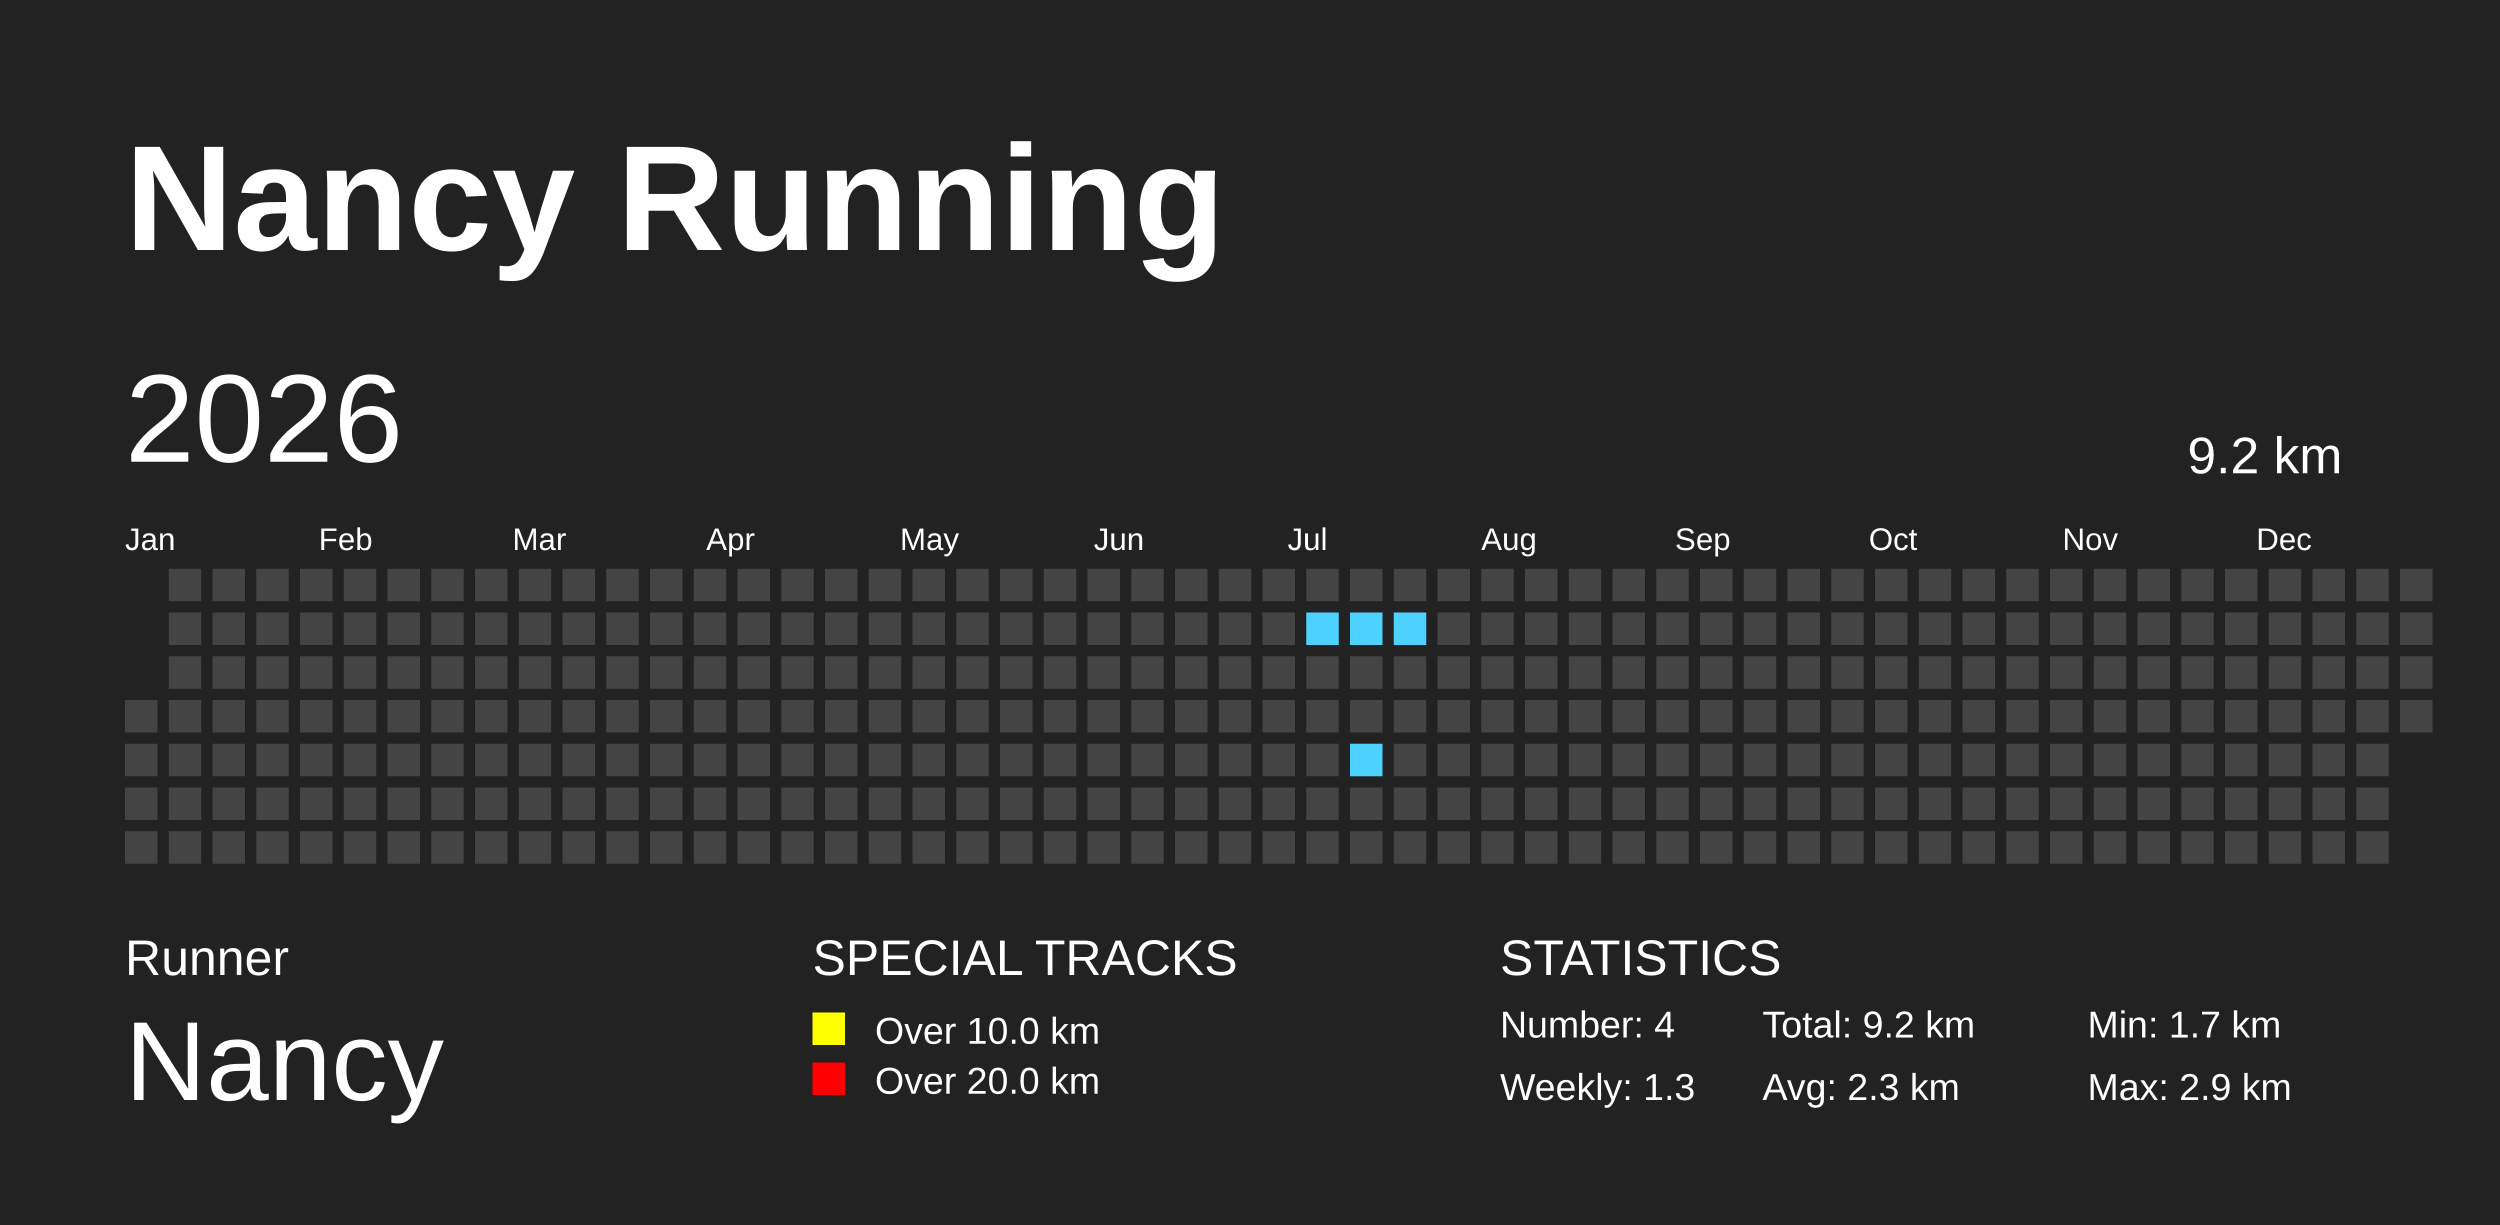
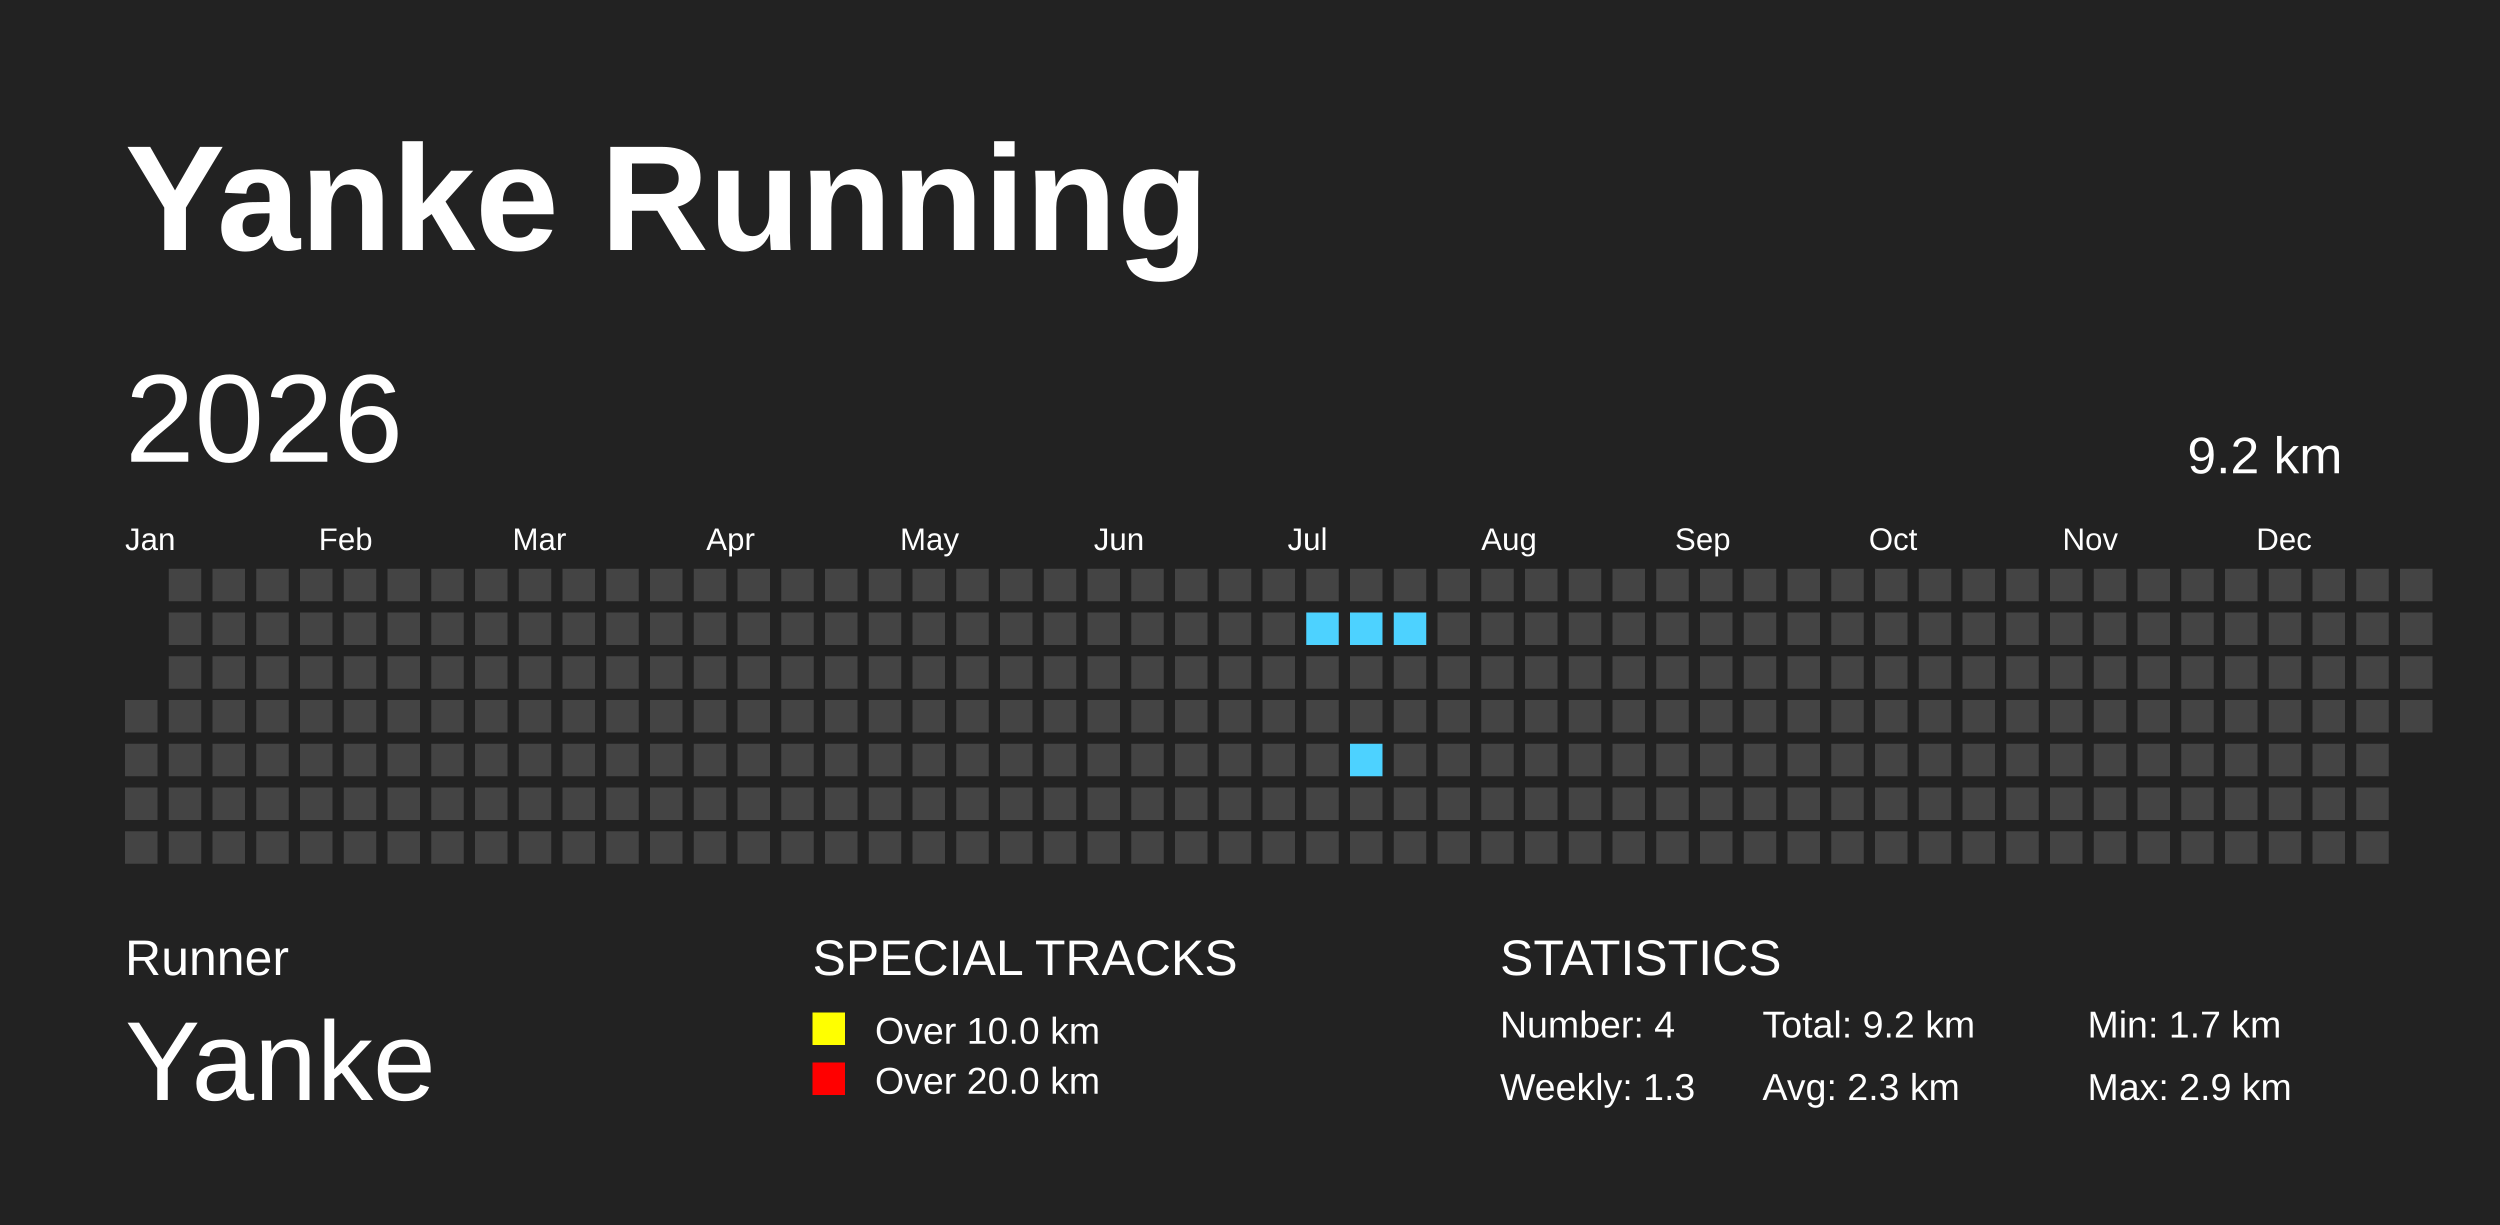
<svg xmlns="http://www.w3.org/2000/svg" baseProfile="full" height="98mm" version="1.1" viewBox="0,0,200,98" width="200mm">
  <defs>
    <pattern height="2" id="indoor-stripe" patternUnits="userSpaceOnUse" width="2">
      <line stroke="white" stroke-opacity="0.45" stroke-width="0.5" x1="0" x2="2" y1="2" y2="0" />
    </pattern>
  </defs>
  <rect fill="#222222" height="98" width="200" x="0" y="0" />
-   <text fill="#FFFFFF" style="font-size:12px; font-family:Arial; font-weight:bold;" x="10" y="20">Nancy Running</text>
+   <text fill="#FFFFFF" style="font-size:12px; font-family:Arial; font-weight:bold;" x="10" y="20">Yanke Running</text>
  <text fill="#FFFFFF" style="font-size:4px; font-family:Arial" x="10" y="78">Runner</text>
-   <text fill="#FFFFFF" style="font-size:9px; font-family:Arial" x="10" y="88">Nancy</text>
+   <text fill="#FFFFFF" style="font-size:9px; font-family:Arial" x="10" y="88">Yanke</text>
  <text fill="#FFFFFF" style="font-size:4px; font-family:Arial" x="65" y="78">SPECIAL TRACKS</text>
  <rect fill="yellow" height="2.6" width="2.6" x="65" y="81" />
  <text fill="#FFFFFF" style="font-size:3px; font-family:Arial" x="70" y="83.5">Over 10.0 km</text>
  <rect fill="red" height="2.6" width="2.6" x="65" y="85" />
  <text fill="#FFFFFF" style="font-size:3px; font-family:Arial" x="70" y="87.5">Over 20.0 km</text>
  <text fill="#FFFFFF" style="font-size:4px; font-family:Arial" x="120" y="78">STATISTICS</text>
  <text fill="#FFFFFF" style="font-size:3px; font-family:Arial" x="120" y="83">Number: 4</text>
  <text fill="#FFFFFF" style="font-size:3px; font-family:Arial" x="120" y="88">Weekly: 1.3</text>
  <text fill="#FFFFFF" style="font-size:3px; font-family:Arial" x="141" y="83">Total: 9.2 km</text>
  <text fill="#FFFFFF" style="font-size:3px; font-family:Arial" x="141" y="88">Avg: 2.3 km</text>
  <text fill="#FFFFFF" style="font-size:3px; font-family:Arial" x="167" y="83">Min: 1.7 km</text>
  <text fill="#FFFFFF" style="font-size:3px; font-family:Arial" x="167" y="88">Max: 2.9 km</text>
  <text dominant-baseline="hanging" fill="#FFFFFF" style="font-size:10.0px; font-family:Arial;" x="10" y="30">2026</text>
  <text dominant-baseline="hanging" fill="#FFFFFF" style="font-size:4.125px; font-family:Arial;" x="175" y="35">9.2 km</text>
  <text fill="#FFFFFF" style="font-size:2.5px; font-family:Arial" x="10.0" y="44">Jan</text>
  <text fill="#FFFFFF" style="font-size:2.5px; font-family:Arial" x="25.5" y="44">Feb</text>
  <text fill="#FFFFFF" style="font-size:2.5px; font-family:Arial" x="41.0" y="44">Mar</text>
  <text fill="#FFFFFF" style="font-size:2.5px; font-family:Arial" x="56.5" y="44">Apr</text>
  <text fill="#FFFFFF" style="font-size:2.5px; font-family:Arial" x="72.0" y="44">May</text>
  <text fill="#FFFFFF" style="font-size:2.5px; font-family:Arial" x="87.5" y="44">Jun</text>
  <text fill="#FFFFFF" style="font-size:2.5px; font-family:Arial" x="103.0" y="44">Jul</text>
  <text fill="#FFFFFF" style="font-size:2.5px; font-family:Arial" x="118.5" y="44">Aug</text>
  <text fill="#FFFFFF" style="font-size:2.5px; font-family:Arial" x="134.0" y="44">Sep</text>
  <text fill="#FFFFFF" style="font-size:2.5px; font-family:Arial" x="149.5" y="44">Oct</text>
  <text fill="#FFFFFF" style="font-size:2.5px; font-family:Arial" x="165.0" y="44">Nov</text>
  <text fill="#FFFFFF" style="font-size:2.5px; font-family:Arial" x="180.5" y="44">Dec</text>
  <rect fill="#444444" height="2.6" width="2.6" x="10.0" y="56.0" />
  <rect fill="#444444" height="2.6" width="2.6" x="10.0" y="59.5" />
  <rect fill="#444444" height="2.6" width="2.6" x="10.0" y="63.0" />
  <rect fill="#444444" height="2.6" width="2.6" x="10.0" y="66.5" />
  <rect fill="#444444" height="2.6" width="2.6" x="13.5" y="45.5" />
  <rect fill="#444444" height="2.6" width="2.6" x="13.5" y="49.0" />
  <rect fill="#444444" height="2.6" width="2.6" x="13.5" y="52.5" />
  <rect fill="#444444" height="2.6" width="2.6" x="13.5" y="56.0" />
  <rect fill="#444444" height="2.6" width="2.6" x="13.5" y="59.5" />
  <rect fill="#444444" height="2.6" width="2.6" x="13.5" y="63.0" />
  <rect fill="#444444" height="2.6" width="2.6" x="13.5" y="66.5" />
  <rect fill="#444444" height="2.6" width="2.6" x="17.0" y="45.5" />
  <rect fill="#444444" height="2.6" width="2.6" x="17.0" y="49.0" />
  <rect fill="#444444" height="2.6" width="2.6" x="17.0" y="52.5" />
  <rect fill="#444444" height="2.6" width="2.6" x="17.0" y="56.0" />
  <rect fill="#444444" height="2.6" width="2.6" x="17.0" y="59.5" />
  <rect fill="#444444" height="2.6" width="2.6" x="17.0" y="63.0" />
  <rect fill="#444444" height="2.6" width="2.6" x="17.0" y="66.5" />
  <rect fill="#444444" height="2.6" width="2.6" x="20.5" y="45.5" />
  <rect fill="#444444" height="2.6" width="2.6" x="20.5" y="49.0" />
  <rect fill="#444444" height="2.6" width="2.6" x="20.5" y="52.5" />
  <rect fill="#444444" height="2.6" width="2.6" x="20.5" y="56.0" />
  <rect fill="#444444" height="2.6" width="2.6" x="20.5" y="59.5" />
  <rect fill="#444444" height="2.6" width="2.6" x="20.5" y="63.0" />
  <rect fill="#444444" height="2.6" width="2.6" x="20.5" y="66.5" />
  <rect fill="#444444" height="2.6" width="2.6" x="24.0" y="45.5" />
  <rect fill="#444444" height="2.6" width="2.6" x="24.0" y="49.0" />
  <rect fill="#444444" height="2.6" width="2.6" x="24.0" y="52.5" />
  <rect fill="#444444" height="2.6" width="2.6" x="24.0" y="56.0" />
  <rect fill="#444444" height="2.6" width="2.6" x="24.0" y="59.5" />
  <rect fill="#444444" height="2.6" width="2.6" x="24.0" y="63.0" />
  <rect fill="#444444" height="2.6" width="2.6" x="24.0" y="66.5" />
  <rect fill="#444444" height="2.6" width="2.6" x="27.5" y="45.5" />
  <rect fill="#444444" height="2.6" width="2.6" x="27.5" y="49.0" />
  <rect fill="#444444" height="2.6" width="2.6" x="27.5" y="52.5" />
  <rect fill="#444444" height="2.6" width="2.6" x="27.5" y="56.0" />
  <rect fill="#444444" height="2.6" width="2.6" x="27.5" y="59.5" />
  <rect fill="#444444" height="2.6" width="2.6" x="27.5" y="63.0" />
  <rect fill="#444444" height="2.6" width="2.6" x="27.5" y="66.5" />
  <rect fill="#444444" height="2.6" width="2.6" x="31.0" y="45.5" />
  <rect fill="#444444" height="2.6" width="2.6" x="31.0" y="49.0" />
  <rect fill="#444444" height="2.6" width="2.6" x="31.0" y="52.5" />
  <rect fill="#444444" height="2.6" width="2.6" x="31.0" y="56.0" />
  <rect fill="#444444" height="2.6" width="2.6" x="31.0" y="59.5" />
  <rect fill="#444444" height="2.6" width="2.6" x="31.0" y="63.0" />
  <rect fill="#444444" height="2.6" width="2.6" x="31.0" y="66.5" />
  <rect fill="#444444" height="2.6" width="2.6" x="34.5" y="45.5" />
  <rect fill="#444444" height="2.6" width="2.6" x="34.5" y="49.0" />
  <rect fill="#444444" height="2.6" width="2.6" x="34.5" y="52.5" />
  <rect fill="#444444" height="2.6" width="2.6" x="34.5" y="56.0" />
  <rect fill="#444444" height="2.6" width="2.6" x="34.5" y="59.5" />
  <rect fill="#444444" height="2.6" width="2.6" x="34.5" y="63.0" />
  <rect fill="#444444" height="2.6" width="2.6" x="34.5" y="66.5" />
  <rect fill="#444444" height="2.6" width="2.6" x="38.0" y="45.5" />
  <rect fill="#444444" height="2.6" width="2.6" x="38.0" y="49.0" />
  <rect fill="#444444" height="2.6" width="2.6" x="38.0" y="52.5" />
  <rect fill="#444444" height="2.6" width="2.6" x="38.0" y="56.0" />
  <rect fill="#444444" height="2.6" width="2.6" x="38.0" y="59.5" />
  <rect fill="#444444" height="2.6" width="2.6" x="38.0" y="63.0" />
  <rect fill="#444444" height="2.6" width="2.6" x="38.0" y="66.5" />
  <rect fill="#444444" height="2.6" width="2.6" x="41.5" y="45.5" />
  <rect fill="#444444" height="2.6" width="2.6" x="41.5" y="49.0" />
  <rect fill="#444444" height="2.6" width="2.6" x="41.5" y="52.5" />
  <rect fill="#444444" height="2.6" width="2.6" x="41.5" y="56.0" />
  <rect fill="#444444" height="2.6" width="2.6" x="41.5" y="59.5" />
  <rect fill="#444444" height="2.6" width="2.6" x="41.5" y="63.0" />
  <rect fill="#444444" height="2.6" width="2.6" x="41.5" y="66.5" />
  <rect fill="#444444" height="2.6" width="2.6" x="45.0" y="45.5" />
  <rect fill="#444444" height="2.6" width="2.6" x="45.0" y="49.0" />
  <rect fill="#444444" height="2.6" width="2.6" x="45.0" y="52.5" />
  <rect fill="#444444" height="2.6" width="2.6" x="45.0" y="56.0" />
  <rect fill="#444444" height="2.6" width="2.6" x="45.0" y="59.5" />
  <rect fill="#444444" height="2.6" width="2.6" x="45.0" y="63.0" />
  <rect fill="#444444" height="2.6" width="2.6" x="45.0" y="66.5" />
  <rect fill="#444444" height="2.6" width="2.6" x="48.5" y="45.5" />
  <rect fill="#444444" height="2.6" width="2.6" x="48.5" y="49.0" />
  <rect fill="#444444" height="2.6" width="2.6" x="48.5" y="52.5" />
  <rect fill="#444444" height="2.6" width="2.6" x="48.5" y="56.0" />
  <rect fill="#444444" height="2.6" width="2.6" x="48.5" y="59.5" />
  <rect fill="#444444" height="2.6" width="2.6" x="48.5" y="63.0" />
  <rect fill="#444444" height="2.6" width="2.6" x="48.5" y="66.5" />
  <rect fill="#444444" height="2.6" width="2.6" x="52.0" y="45.5" />
  <rect fill="#444444" height="2.6" width="2.6" x="52.0" y="49.0" />
  <rect fill="#444444" height="2.6" width="2.6" x="52.0" y="52.5" />
  <rect fill="#444444" height="2.6" width="2.6" x="52.0" y="56.0" />
  <rect fill="#444444" height="2.6" width="2.6" x="52.0" y="59.5" />
  <rect fill="#444444" height="2.6" width="2.6" x="52.0" y="63.0" />
  <rect fill="#444444" height="2.6" width="2.6" x="52.0" y="66.5" />
  <rect fill="#444444" height="2.6" width="2.6" x="55.5" y="45.5" />
  <rect fill="#444444" height="2.6" width="2.6" x="55.5" y="49.0" />
  <rect fill="#444444" height="2.6" width="2.6" x="55.5" y="52.5" />
  <rect fill="#444444" height="2.6" width="2.6" x="55.5" y="56.0" />
  <rect fill="#444444" height="2.6" width="2.6" x="55.5" y="59.5" />
  <rect fill="#444444" height="2.6" width="2.6" x="55.5" y="63.0" />
  <rect fill="#444444" height="2.6" width="2.6" x="55.5" y="66.5" />
  <rect fill="#444444" height="2.6" width="2.6" x="59.0" y="45.5" />
  <rect fill="#444444" height="2.6" width="2.6" x="59.0" y="49.0" />
  <rect fill="#444444" height="2.6" width="2.6" x="59.0" y="52.5" />
  <rect fill="#444444" height="2.6" width="2.6" x="59.0" y="56.0" />
  <rect fill="#444444" height="2.6" width="2.6" x="59.0" y="59.5" />
  <rect fill="#444444" height="2.6" width="2.6" x="59.0" y="63.0" />
  <rect fill="#444444" height="2.6" width="2.6" x="59.0" y="66.5" />
  <rect fill="#444444" height="2.6" width="2.6" x="62.5" y="45.5" />
  <rect fill="#444444" height="2.6" width="2.6" x="62.5" y="49.0" />
  <rect fill="#444444" height="2.6" width="2.6" x="62.5" y="52.5" />
  <rect fill="#444444" height="2.6" width="2.6" x="62.5" y="56.0" />
  <rect fill="#444444" height="2.6" width="2.6" x="62.5" y="59.5" />
  <rect fill="#444444" height="2.6" width="2.6" x="62.5" y="63.0" />
  <rect fill="#444444" height="2.6" width="2.6" x="62.5" y="66.5" />
  <rect fill="#444444" height="2.6" width="2.6" x="66.0" y="45.5" />
  <rect fill="#444444" height="2.6" width="2.6" x="66.0" y="49.0" />
  <rect fill="#444444" height="2.6" width="2.6" x="66.0" y="52.5" />
  <rect fill="#444444" height="2.6" width="2.6" x="66.0" y="56.0" />
  <rect fill="#444444" height="2.6" width="2.6" x="66.0" y="59.5" />
  <rect fill="#444444" height="2.6" width="2.6" x="66.0" y="63.0" />
  <rect fill="#444444" height="2.6" width="2.6" x="66.0" y="66.5" />
  <rect fill="#444444" height="2.6" width="2.6" x="69.5" y="45.5" />
  <rect fill="#444444" height="2.6" width="2.6" x="69.5" y="49.0" />
  <rect fill="#444444" height="2.6" width="2.6" x="69.5" y="52.5" />
  <rect fill="#444444" height="2.6" width="2.6" x="69.5" y="56.0" />
  <rect fill="#444444" height="2.6" width="2.6" x="69.5" y="59.5" />
  <rect fill="#444444" height="2.6" width="2.6" x="69.5" y="63.0" />
  <rect fill="#444444" height="2.6" width="2.6" x="69.5" y="66.5" />
  <rect fill="#444444" height="2.6" width="2.6" x="73.0" y="45.5" />
  <rect fill="#444444" height="2.6" width="2.6" x="73.0" y="49.0" />
  <rect fill="#444444" height="2.6" width="2.6" x="73.0" y="52.5" />
  <rect fill="#444444" height="2.6" width="2.6" x="73.0" y="56.0" />
  <rect fill="#444444" height="2.6" width="2.6" x="73.0" y="59.5" />
  <rect fill="#444444" height="2.6" width="2.6" x="73.0" y="63.0" />
  <rect fill="#444444" height="2.6" width="2.6" x="73.0" y="66.5" />
  <rect fill="#444444" height="2.6" width="2.6" x="76.5" y="45.5" />
  <rect fill="#444444" height="2.6" width="2.6" x="76.5" y="49.0" />
  <rect fill="#444444" height="2.6" width="2.6" x="76.5" y="52.5" />
  <rect fill="#444444" height="2.6" width="2.6" x="76.5" y="56.0" />
  <rect fill="#444444" height="2.6" width="2.6" x="76.5" y="59.5" />
  <rect fill="#444444" height="2.6" width="2.6" x="76.5" y="63.0" />
  <rect fill="#444444" height="2.6" width="2.6" x="76.5" y="66.5" />
  <rect fill="#444444" height="2.6" width="2.6" x="80.0" y="45.5" />
  <rect fill="#444444" height="2.6" width="2.6" x="80.0" y="49.0" />
  <rect fill="#444444" height="2.6" width="2.6" x="80.0" y="52.5" />
  <rect fill="#444444" height="2.6" width="2.6" x="80.0" y="56.0" />
  <rect fill="#444444" height="2.6" width="2.6" x="80.0" y="59.5" />
  <rect fill="#444444" height="2.6" width="2.6" x="80.0" y="63.0" />
  <rect fill="#444444" height="2.6" width="2.6" x="80.0" y="66.5" />
  <rect fill="#444444" height="2.6" width="2.6" x="83.5" y="45.5" />
  <rect fill="#444444" height="2.6" width="2.6" x="83.5" y="49.0" />
  <rect fill="#444444" height="2.6" width="2.6" x="83.5" y="52.5" />
  <rect fill="#444444" height="2.6" width="2.6" x="83.5" y="56.0" />
  <rect fill="#444444" height="2.6" width="2.6" x="83.5" y="59.5" />
  <rect fill="#444444" height="2.6" width="2.6" x="83.5" y="63.0" />
  <rect fill="#444444" height="2.6" width="2.6" x="83.5" y="66.5" />
  <rect fill="#444444" height="2.6" width="2.6" x="87.0" y="45.5" />
  <rect fill="#444444" height="2.6" width="2.6" x="87.0" y="49.0" />
  <rect fill="#444444" height="2.6" width="2.6" x="87.0" y="52.5" />
  <rect fill="#444444" height="2.6" width="2.6" x="87.0" y="56.0" />
  <rect fill="#444444" height="2.6" width="2.6" x="87.0" y="59.5" />
  <rect fill="#444444" height="2.6" width="2.6" x="87.0" y="63.0" />
  <rect fill="#444444" height="2.6" width="2.6" x="87.0" y="66.5" />
  <rect fill="#444444" height="2.6" width="2.6" x="90.5" y="45.5" />
  <rect fill="#444444" height="2.6" width="2.6" x="90.5" y="49.0" />
  <rect fill="#444444" height="2.6" width="2.6" x="90.5" y="52.5" />
  <rect fill="#444444" height="2.6" width="2.6" x="90.5" y="56.0" />
  <rect fill="#444444" height="2.6" width="2.6" x="90.5" y="59.5" />
  <rect fill="#444444" height="2.6" width="2.6" x="90.5" y="63.0" />
  <rect fill="#444444" height="2.6" width="2.6" x="90.5" y="66.5" />
  <rect fill="#444444" height="2.6" width="2.6" x="94.0" y="45.5" />
  <rect fill="#444444" height="2.6" width="2.6" x="94.0" y="49.0" />
  <rect fill="#444444" height="2.6" width="2.6" x="94.0" y="52.5" />
  <rect fill="#444444" height="2.6" width="2.6" x="94.0" y="56.0" />
  <rect fill="#444444" height="2.6" width="2.6" x="94.0" y="59.5" />
  <rect fill="#444444" height="2.6" width="2.6" x="94.0" y="63.0" />
  <rect fill="#444444" height="2.6" width="2.6" x="94.0" y="66.5" />
  <rect fill="#444444" height="2.6" width="2.6" x="97.5" y="45.5" />
  <rect fill="#444444" height="2.6" width="2.6" x="97.5" y="49.0" />
  <rect fill="#444444" height="2.6" width="2.6" x="97.5" y="52.5" />
  <rect fill="#444444" height="2.6" width="2.6" x="97.5" y="56.0" />
  <rect fill="#444444" height="2.6" width="2.6" x="97.5" y="59.5" />
  <rect fill="#444444" height="2.6" width="2.6" x="97.5" y="63.0" />
  <rect fill="#444444" height="2.6" width="2.6" x="97.5" y="66.5" />
  <rect fill="#444444" height="2.6" width="2.6" x="101.0" y="45.5" />
  <rect fill="#444444" height="2.6" width="2.6" x="101.0" y="49.0" />
  <rect fill="#444444" height="2.6" width="2.6" x="101.0" y="52.5" />
  <rect fill="#444444" height="2.6" width="2.6" x="101.0" y="56.0" />
  <rect fill="#444444" height="2.6" width="2.6" x="101.0" y="59.5" />
  <rect fill="#444444" height="2.6" width="2.6" x="101.0" y="63.0" />
  <rect fill="#444444" height="2.6" width="2.6" x="101.0" y="66.5" />
  <rect fill="#444444" height="2.6" width="2.6" x="104.5" y="45.5" />
  <rect fill="#4DD2FF" height="2.6" width="2.6" x="104.5" y="49.0" />
  <rect fill="#444444" height="2.6" width="2.6" x="104.5" y="52.5" />
  <rect fill="#444444" height="2.6" width="2.6" x="104.5" y="56.0" />
  <rect fill="#444444" height="2.6" width="2.6" x="104.5" y="59.5" />
  <rect fill="#444444" height="2.6" width="2.6" x="104.5" y="63.0" />
  <rect fill="#444444" height="2.6" width="2.6" x="104.5" y="66.5" />
  <rect fill="#444444" height="2.6" width="2.6" x="108.0" y="45.5" />
  <rect fill="#4DD2FF" height="2.6" width="2.6" x="108.0" y="49.0" />
  <rect fill="#444444" height="2.6" width="2.6" x="108.0" y="52.5" />
  <rect fill="#444444" height="2.6" width="2.6" x="108.0" y="56.0" />
  <rect fill="#4DD2FF" height="2.6" width="2.6" x="108.0" y="59.5" />
  <rect fill="#444444" height="2.6" width="2.6" x="108.0" y="63.0" />
  <rect fill="#444444" height="2.6" width="2.6" x="108.0" y="66.5" />
  <rect fill="#444444" height="2.6" width="2.6" x="111.5" y="45.5" />
  <rect fill="#4DD2FF" height="2.6" width="2.6" x="111.5" y="49.0" />
  <rect fill="#444444" height="2.6" width="2.6" x="111.5" y="52.5" />
  <rect fill="#444444" height="2.6" width="2.6" x="111.5" y="56.0" />
  <rect fill="#444444" height="2.6" width="2.6" x="111.5" y="59.5" />
  <rect fill="#444444" height="2.6" width="2.6" x="111.5" y="63.0" />
  <rect fill="#444444" height="2.6" width="2.6" x="111.5" y="66.5" />
  <rect fill="#444444" height="2.6" width="2.6" x="115.0" y="45.5" />
  <rect fill="#444444" height="2.6" width="2.6" x="115.0" y="49.0" />
  <rect fill="#444444" height="2.6" width="2.6" x="115.0" y="52.5" />
  <rect fill="#444444" height="2.6" width="2.6" x="115.0" y="56.0" />
  <rect fill="#444444" height="2.6" width="2.6" x="115.0" y="59.5" />
  <rect fill="#444444" height="2.6" width="2.6" x="115.0" y="63.0" />
  <rect fill="#444444" height="2.6" width="2.6" x="115.0" y="66.5" />
  <rect fill="#444444" height="2.6" width="2.6" x="118.5" y="45.5" />
  <rect fill="#444444" height="2.6" width="2.6" x="118.5" y="49.0" />
  <rect fill="#444444" height="2.6" width="2.6" x="118.5" y="52.5" />
  <rect fill="#444444" height="2.6" width="2.6" x="118.5" y="56.0" />
  <rect fill="#444444" height="2.6" width="2.6" x="118.5" y="59.5" />
  <rect fill="#444444" height="2.6" width="2.6" x="118.5" y="63.0" />
  <rect fill="#444444" height="2.6" width="2.6" x="118.5" y="66.5" />
  <rect fill="#444444" height="2.6" width="2.6" x="122.0" y="45.5" />
  <rect fill="#444444" height="2.6" width="2.6" x="122.0" y="49.0" />
  <rect fill="#444444" height="2.6" width="2.6" x="122.0" y="52.5" />
  <rect fill="#444444" height="2.6" width="2.6" x="122.0" y="56.0" />
  <rect fill="#444444" height="2.6" width="2.6" x="122.0" y="59.5" />
  <rect fill="#444444" height="2.6" width="2.6" x="122.0" y="63.0" />
  <rect fill="#444444" height="2.6" width="2.6" x="122.0" y="66.5" />
  <rect fill="#444444" height="2.6" width="2.6" x="125.5" y="45.5" />
  <rect fill="#444444" height="2.6" width="2.6" x="125.5" y="49.0" />
  <rect fill="#444444" height="2.6" width="2.6" x="125.5" y="52.5" />
  <rect fill="#444444" height="2.6" width="2.6" x="125.5" y="56.0" />
  <rect fill="#444444" height="2.6" width="2.6" x="125.5" y="59.5" />
  <rect fill="#444444" height="2.6" width="2.6" x="125.5" y="63.0" />
  <rect fill="#444444" height="2.6" width="2.6" x="125.5" y="66.5" />
  <rect fill="#444444" height="2.6" width="2.6" x="129.0" y="45.5" />
  <rect fill="#444444" height="2.6" width="2.6" x="129.0" y="49.0" />
  <rect fill="#444444" height="2.6" width="2.6" x="129.0" y="52.5" />
  <rect fill="#444444" height="2.6" width="2.6" x="129.0" y="56.0" />
  <rect fill="#444444" height="2.6" width="2.6" x="129.0" y="59.5" />
  <rect fill="#444444" height="2.6" width="2.6" x="129.0" y="63.0" />
  <rect fill="#444444" height="2.6" width="2.6" x="129.0" y="66.5" />
  <rect fill="#444444" height="2.6" width="2.6" x="132.5" y="45.5" />
  <rect fill="#444444" height="2.6" width="2.6" x="132.5" y="49.0" />
  <rect fill="#444444" height="2.6" width="2.6" x="132.5" y="52.5" />
  <rect fill="#444444" height="2.6" width="2.6" x="132.5" y="56.0" />
  <rect fill="#444444" height="2.6" width="2.6" x="132.5" y="59.5" />
  <rect fill="#444444" height="2.6" width="2.6" x="132.5" y="63.0" />
  <rect fill="#444444" height="2.6" width="2.6" x="132.5" y="66.5" />
  <rect fill="#444444" height="2.6" width="2.6" x="136.0" y="45.5" />
  <rect fill="#444444" height="2.6" width="2.6" x="136.0" y="49.0" />
  <rect fill="#444444" height="2.6" width="2.6" x="136.0" y="52.5" />
  <rect fill="#444444" height="2.6" width="2.6" x="136.0" y="56.0" />
  <rect fill="#444444" height="2.6" width="2.6" x="136.0" y="59.5" />
  <rect fill="#444444" height="2.6" width="2.6" x="136.0" y="63.0" />
  <rect fill="#444444" height="2.6" width="2.6" x="136.0" y="66.5" />
  <rect fill="#444444" height="2.6" width="2.6" x="139.5" y="45.5" />
  <rect fill="#444444" height="2.6" width="2.6" x="139.5" y="49.0" />
  <rect fill="#444444" height="2.6" width="2.6" x="139.5" y="52.5" />
  <rect fill="#444444" height="2.6" width="2.6" x="139.5" y="56.0" />
  <rect fill="#444444" height="2.6" width="2.6" x="139.5" y="59.5" />
  <rect fill="#444444" height="2.6" width="2.6" x="139.5" y="63.0" />
  <rect fill="#444444" height="2.6" width="2.6" x="139.5" y="66.5" />
  <rect fill="#444444" height="2.6" width="2.6" x="143.0" y="45.5" />
  <rect fill="#444444" height="2.6" width="2.6" x="143.0" y="49.0" />
  <rect fill="#444444" height="2.6" width="2.6" x="143.0" y="52.5" />
  <rect fill="#444444" height="2.6" width="2.6" x="143.0" y="56.0" />
  <rect fill="#444444" height="2.6" width="2.6" x="143.0" y="59.5" />
  <rect fill="#444444" height="2.6" width="2.6" x="143.0" y="63.0" />
  <rect fill="#444444" height="2.6" width="2.6" x="143.0" y="66.5" />
  <rect fill="#444444" height="2.6" width="2.6" x="146.5" y="45.5" />
  <rect fill="#444444" height="2.6" width="2.6" x="146.5" y="49.0" />
  <rect fill="#444444" height="2.6" width="2.6" x="146.5" y="52.5" />
  <rect fill="#444444" height="2.6" width="2.6" x="146.5" y="56.0" />
  <rect fill="#444444" height="2.6" width="2.6" x="146.5" y="59.5" />
  <rect fill="#444444" height="2.6" width="2.6" x="146.5" y="63.0" />
  <rect fill="#444444" height="2.6" width="2.6" x="146.5" y="66.5" />
  <rect fill="#444444" height="2.6" width="2.6" x="150.0" y="45.5" />
  <rect fill="#444444" height="2.6" width="2.6" x="150.0" y="49.0" />
  <rect fill="#444444" height="2.6" width="2.6" x="150.0" y="52.5" />
  <rect fill="#444444" height="2.6" width="2.6" x="150.0" y="56.0" />
  <rect fill="#444444" height="2.6" width="2.6" x="150.0" y="59.5" />
  <rect fill="#444444" height="2.6" width="2.6" x="150.0" y="63.0" />
  <rect fill="#444444" height="2.6" width="2.6" x="150.0" y="66.5" />
  <rect fill="#444444" height="2.6" width="2.6" x="153.5" y="45.5" />
  <rect fill="#444444" height="2.6" width="2.6" x="153.5" y="49.0" />
  <rect fill="#444444" height="2.6" width="2.6" x="153.5" y="52.5" />
  <rect fill="#444444" height="2.6" width="2.6" x="153.5" y="56.0" />
  <rect fill="#444444" height="2.6" width="2.6" x="153.5" y="59.5" />
  <rect fill="#444444" height="2.6" width="2.6" x="153.5" y="63.0" />
  <rect fill="#444444" height="2.6" width="2.6" x="153.5" y="66.5" />
  <rect fill="#444444" height="2.6" width="2.6" x="157.0" y="45.5" />
  <rect fill="#444444" height="2.6" width="2.6" x="157.0" y="49.0" />
  <rect fill="#444444" height="2.6" width="2.6" x="157.0" y="52.5" />
  <rect fill="#444444" height="2.6" width="2.6" x="157.0" y="56.0" />
  <rect fill="#444444" height="2.6" width="2.6" x="157.0" y="59.5" />
  <rect fill="#444444" height="2.6" width="2.6" x="157.0" y="63.0" />
  <rect fill="#444444" height="2.6" width="2.6" x="157.0" y="66.5" />
  <rect fill="#444444" height="2.6" width="2.6" x="160.5" y="45.5" />
  <rect fill="#444444" height="2.6" width="2.6" x="160.5" y="49.0" />
  <rect fill="#444444" height="2.6" width="2.6" x="160.5" y="52.5" />
  <rect fill="#444444" height="2.6" width="2.6" x="160.5" y="56.0" />
  <rect fill="#444444" height="2.6" width="2.6" x="160.5" y="59.5" />
  <rect fill="#444444" height="2.6" width="2.6" x="160.5" y="63.0" />
  <rect fill="#444444" height="2.6" width="2.6" x="160.5" y="66.5" />
  <rect fill="#444444" height="2.6" width="2.6" x="164.0" y="45.5" />
  <rect fill="#444444" height="2.6" width="2.6" x="164.0" y="49.0" />
  <rect fill="#444444" height="2.6" width="2.6" x="164.0" y="52.5" />
  <rect fill="#444444" height="2.6" width="2.6" x="164.0" y="56.0" />
  <rect fill="#444444" height="2.6" width="2.6" x="164.0" y="59.5" />
  <rect fill="#444444" height="2.6" width="2.6" x="164.0" y="63.0" />
  <rect fill="#444444" height="2.6" width="2.6" x="164.0" y="66.5" />
  <rect fill="#444444" height="2.6" width="2.6" x="167.5" y="45.5" />
  <rect fill="#444444" height="2.6" width="2.6" x="167.5" y="49.0" />
  <rect fill="#444444" height="2.6" width="2.6" x="167.5" y="52.5" />
  <rect fill="#444444" height="2.6" width="2.6" x="167.5" y="56.0" />
  <rect fill="#444444" height="2.6" width="2.6" x="167.5" y="59.5" />
  <rect fill="#444444" height="2.6" width="2.6" x="167.5" y="63.0" />
  <rect fill="#444444" height="2.6" width="2.6" x="167.5" y="66.5" />
  <rect fill="#444444" height="2.6" width="2.6" x="171.0" y="45.5" />
  <rect fill="#444444" height="2.6" width="2.6" x="171.0" y="49.0" />
  <rect fill="#444444" height="2.6" width="2.6" x="171.0" y="52.5" />
  <rect fill="#444444" height="2.6" width="2.6" x="171.0" y="56.0" />
  <rect fill="#444444" height="2.6" width="2.6" x="171.0" y="59.5" />
  <rect fill="#444444" height="2.6" width="2.6" x="171.0" y="63.0" />
  <rect fill="#444444" height="2.6" width="2.6" x="171.0" y="66.5" />
  <rect fill="#444444" height="2.6" width="2.6" x="174.5" y="45.5" />
  <rect fill="#444444" height="2.6" width="2.6" x="174.5" y="49.0" />
  <rect fill="#444444" height="2.6" width="2.6" x="174.5" y="52.5" />
  <rect fill="#444444" height="2.6" width="2.6" x="174.5" y="56.0" />
  <rect fill="#444444" height="2.6" width="2.6" x="174.5" y="59.5" />
  <rect fill="#444444" height="2.6" width="2.6" x="174.5" y="63.0" />
  <rect fill="#444444" height="2.6" width="2.6" x="174.5" y="66.5" />
  <rect fill="#444444" height="2.6" width="2.6" x="178.0" y="45.5" />
  <rect fill="#444444" height="2.6" width="2.6" x="178.0" y="49.0" />
  <rect fill="#444444" height="2.6" width="2.6" x="178.0" y="52.5" />
  <rect fill="#444444" height="2.6" width="2.6" x="178.0" y="56.0" />
  <rect fill="#444444" height="2.6" width="2.6" x="178.0" y="59.5" />
  <rect fill="#444444" height="2.6" width="2.6" x="178.0" y="63.0" />
  <rect fill="#444444" height="2.6" width="2.6" x="178.0" y="66.5" />
  <rect fill="#444444" height="2.6" width="2.6" x="181.5" y="45.5" />
  <rect fill="#444444" height="2.6" width="2.6" x="181.5" y="49.0" />
  <rect fill="#444444" height="2.6" width="2.6" x="181.5" y="52.5" />
  <rect fill="#444444" height="2.6" width="2.6" x="181.5" y="56.0" />
  <rect fill="#444444" height="2.6" width="2.6" x="181.5" y="59.5" />
  <rect fill="#444444" height="2.6" width="2.6" x="181.5" y="63.0" />
  <rect fill="#444444" height="2.6" width="2.6" x="181.5" y="66.5" />
  <rect fill="#444444" height="2.6" width="2.6" x="185.0" y="45.5" />
  <rect fill="#444444" height="2.6" width="2.6" x="185.0" y="49.0" />
  <rect fill="#444444" height="2.6" width="2.6" x="185.0" y="52.5" />
  <rect fill="#444444" height="2.6" width="2.6" x="185.0" y="56.0" />
  <rect fill="#444444" height="2.6" width="2.6" x="185.0" y="59.5" />
  <rect fill="#444444" height="2.6" width="2.6" x="185.0" y="63.0" />
  <rect fill="#444444" height="2.6" width="2.6" x="185.0" y="66.5" />
  <rect fill="#444444" height="2.6" width="2.6" x="188.5" y="45.5" />
  <rect fill="#444444" height="2.6" width="2.6" x="188.5" y="49.0" />
  <rect fill="#444444" height="2.6" width="2.6" x="188.5" y="52.5" />
  <rect fill="#444444" height="2.6" width="2.6" x="188.5" y="56.0" />
  <rect fill="#444444" height="2.6" width="2.6" x="188.5" y="59.5" />
  <rect fill="#444444" height="2.6" width="2.6" x="188.5" y="63.0" />
  <rect fill="#444444" height="2.6" width="2.6" x="188.5" y="66.5" />
  <rect fill="#444444" height="2.6" width="2.6" x="192.0" y="45.5" />
  <rect fill="#444444" height="2.6" width="2.6" x="192.0" y="49.0" />
  <rect fill="#444444" height="2.6" width="2.6" x="192.0" y="52.5" />
  <rect fill="#444444" height="2.6" width="2.6" x="192.0" y="56.0" />
</svg>
